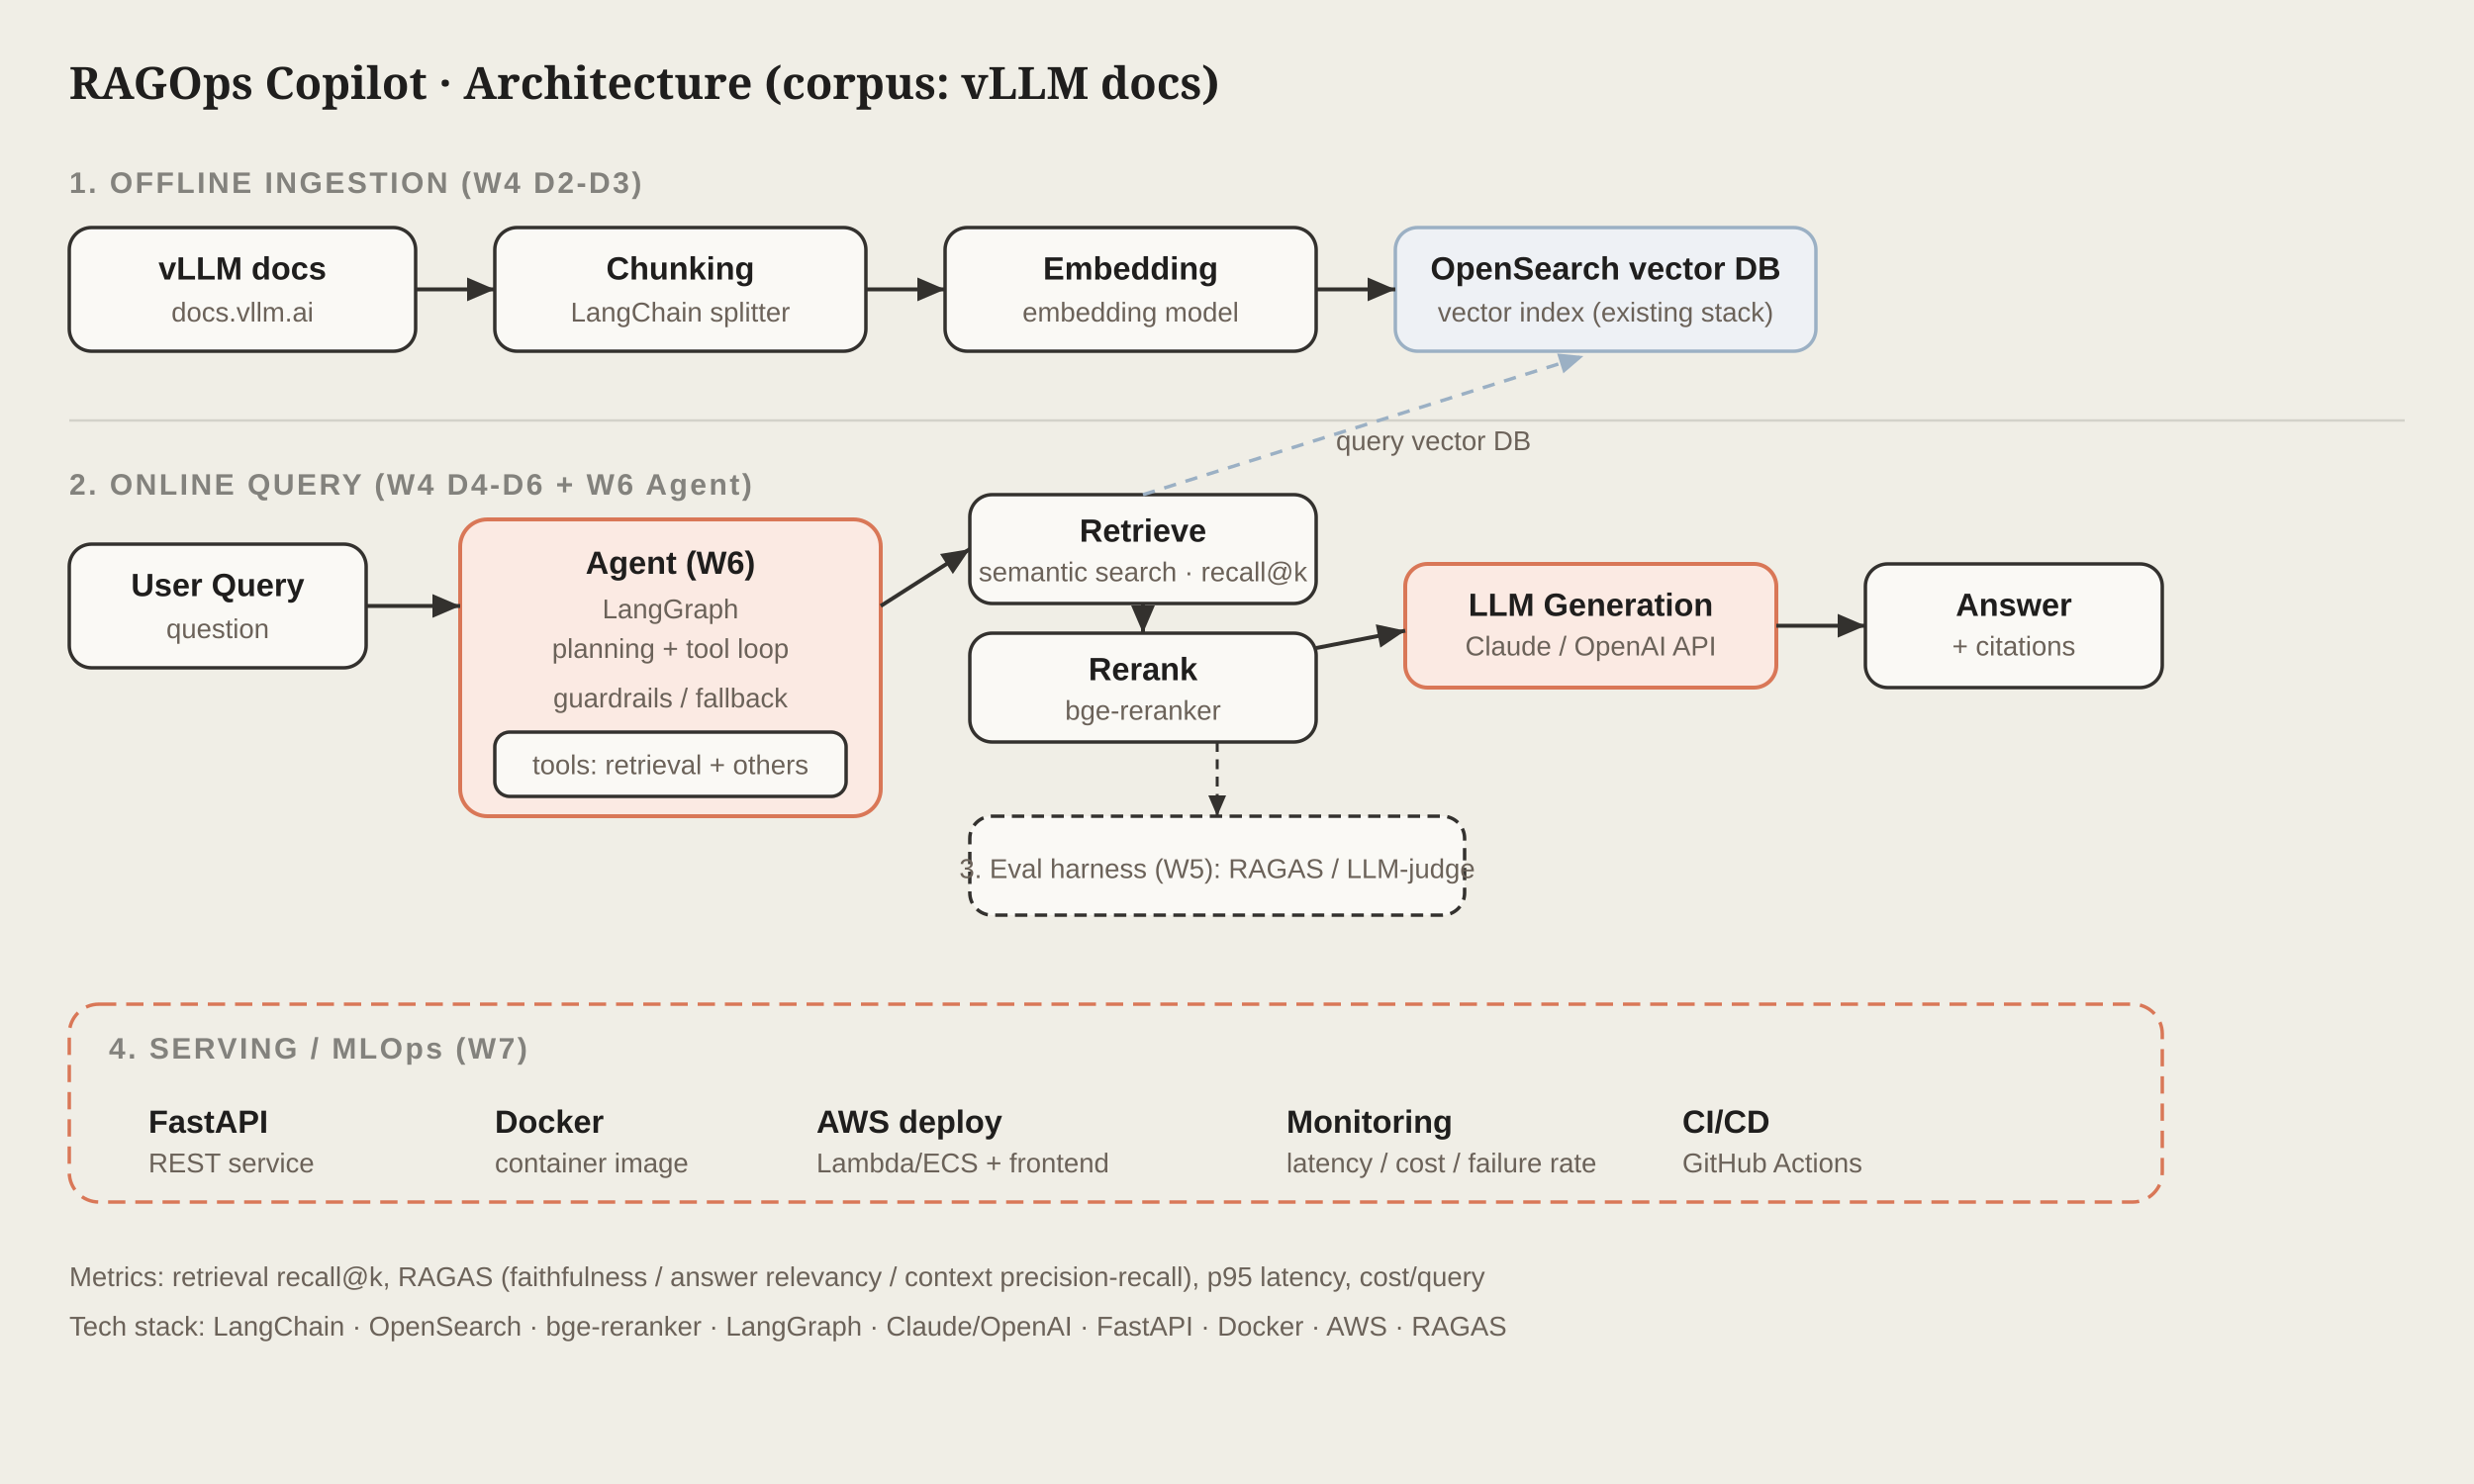
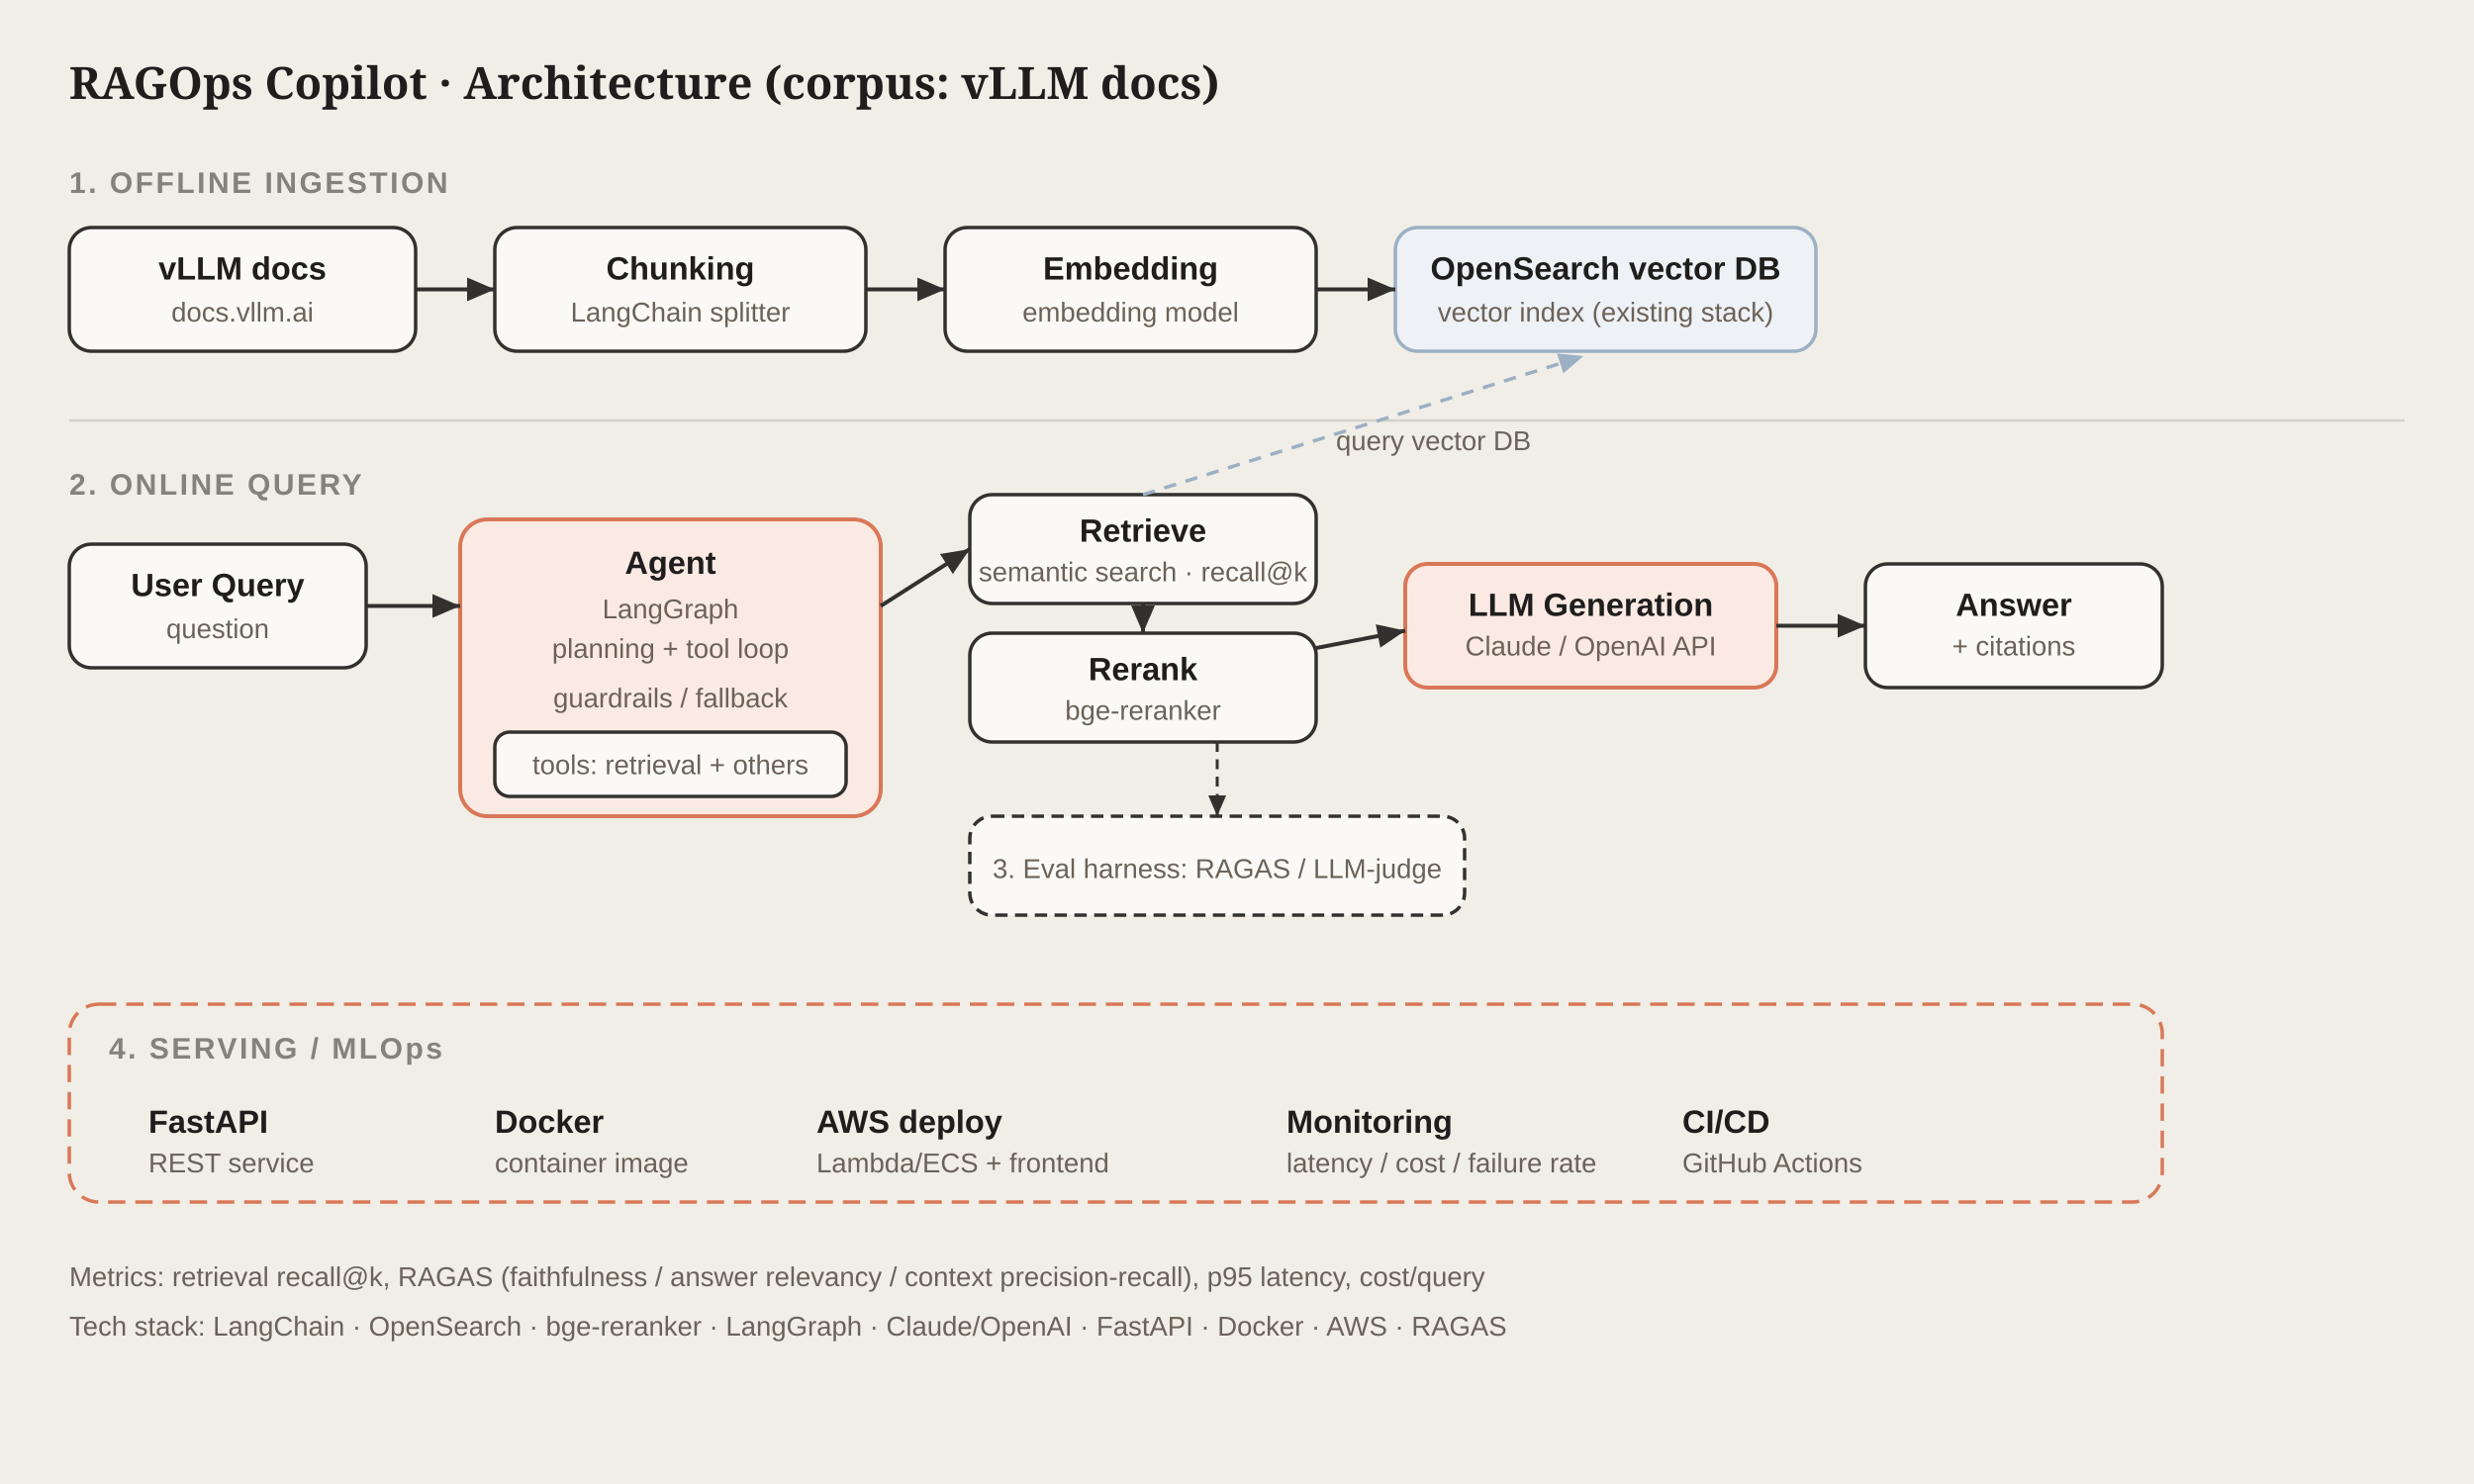
<svg xmlns="http://www.w3.org/2000/svg" viewBox="0 0 1000 600" font-family="-apple-system, Arial, sans-serif">
  <rect x="0" y="0" width="1000" height="600" fill="#F0EEE6" />
  <style>
.t{fill:#1f1e1d;font-size:13px;font-weight:600}
.s{fill:#6b6259;font-size:11px}
.lane{fill:#83827d;font-size:12px;font-weight:700;letter-spacing:1px}
.box{fill:#faf9f5;stroke:#33312e;stroke-width:1.4}
.acc{fill:#fbeae3;stroke:#d97757;stroke-width:1.6}
.db{fill:#eef1f5;stroke:#9bb0c4;stroke-width:1.4}
.h{font-family:Georgia,serif;fill:#1f1e1d;font-size:18px;font-weight:600}
</style>
  <text class="h" x="28" y="40">RAGOps Copilot · Architecture (corpus: vLLM docs)</text>
-   <text class="lane" x="28" y="78">1. OFFLINE INGESTION (W4 D2-D3)</text>
+   <text class="lane" x="28" y="78">1. OFFLINE INGESTION</text>
  <rect class="box" x="28" y="92" width="140" height="50" rx="9" />
  <text class="t" x="98" y="113" text-anchor="middle">vLLM docs</text>
  <text class="s" x="98" y="130" text-anchor="middle">docs.vllm.ai</text>
  <rect class="box" x="200" y="92" width="150" height="50" rx="9" />
  <text class="t" x="275" y="113" text-anchor="middle">Chunking</text>
  <text class="s" x="275" y="130" text-anchor="middle">LangChain splitter</text>
  <rect class="box" x="382" y="92" width="150" height="50" rx="9" />
  <text class="t" x="457" y="113" text-anchor="middle">Embedding</text>
  <text class="s" x="457" y="130" text-anchor="middle">embedding model</text>
  <rect class="db" x="564" y="92" width="170" height="50" rx="9" />
  <text class="t" x="649" y="113" text-anchor="middle">OpenSearch vector DB</text>
  <text class="s" x="649" y="130" text-anchor="middle">vector index (existing stack)</text>
  <g stroke="#33312e" stroke-width="1.6" fill="none" marker-end="url(#a)">
    <line x1="168" y1="117" x2="200" y2="117" />
    <line x1="350" y1="117" x2="382" y2="117" />
    <line x1="532" y1="117" x2="564" y2="117" />
  </g>
  <line x1="28" y1="170" x2="972" y2="170" stroke="#33312e" stroke-opacity="0.15" stroke-width="1" />
-   <text class="lane" x="28" y="200">2. ONLINE QUERY (W4 D4-D6 + W6 Agent)</text>
+   <text class="lane" x="28" y="200">2. ONLINE QUERY</text>
  <rect class="box" x="28" y="220" width="120" height="50" rx="9" />
  <text class="t" x="88" y="241" text-anchor="middle">User Query</text>
  <text class="s" x="88" y="258" text-anchor="middle">question</text>
  <rect class="acc" x="186" y="210" width="170" height="120" rx="11" />
-   <text class="t" x="271" y="232" text-anchor="middle">Agent (W6)</text>
+   <text class="t" x="271" y="232" text-anchor="middle">Agent</text>
  <text class="s" x="271" y="250" text-anchor="middle">LangGraph</text>
  <text class="s" x="271" y="266" text-anchor="middle">planning + tool loop</text>
  <text class="s" x="271" y="286" text-anchor="middle">guardrails / fallback</text>
  <rect class="box" x="200" y="296" width="142" height="26" rx="6" />
  <text class="s" x="271" y="313" text-anchor="middle">tools: retrieval + others</text>
  <rect class="box" x="392" y="200" width="140" height="44" rx="9" />
  <text class="t" x="462" y="219" text-anchor="middle">Retrieve</text>
  <text class="s" x="462" y="235" text-anchor="middle">semantic search · recall@k</text>
  <rect class="box" x="392" y="256" width="140" height="44" rx="9" />
  <text class="t" x="462" y="275" text-anchor="middle">Rerank</text>
  <text class="s" x="462" y="291" text-anchor="middle">bge-reranker</text>
  <rect class="acc" x="568" y="228" width="150" height="50" rx="9" />
  <text class="t" x="643" y="249" text-anchor="middle">LLM Generation</text>
  <text class="s" x="643" y="265" text-anchor="middle">Claude / OpenAI API</text>
  <rect class="box" x="754" y="228" width="120" height="50" rx="9" />
  <text class="t" x="814" y="249" text-anchor="middle">Answer</text>
  <text class="s" x="814" y="265" text-anchor="middle">+ citations</text>
  <g stroke="#33312e" stroke-width="1.6" fill="none" marker-end="url(#a)">
    <line x1="148" y1="245" x2="186" y2="245" />
    <line x1="356" y1="245" x2="392" y2="222" />
    <line x1="462" y1="244" x2="462" y2="256" />
    <line x1="532" y1="262" x2="568" y2="255" />
    <line x1="718" y1="253" x2="754" y2="253" />
  </g>
  <line x1="462" y1="200" x2="640" y2="144" stroke="#9bb0c4" stroke-width="1.4" stroke-dasharray="5 4" fill="none" marker-end="url(#b)" />
  <text class="s" x="540" y="182" fill="#9bb0c4">query vector DB</text>
  <rect class="box" x="392" y="330" width="200" height="40" rx="9" stroke-dasharray="5 3" />
-   <text class="s" x="492" y="355" text-anchor="middle">3. Eval harness (W5): RAGAS / LLM-judge</text>
+   <text class="s" x="492" y="355" text-anchor="middle">3. Eval harness: RAGAS / LLM-judge</text>
  <line x1="492" y1="300" x2="492" y2="330" stroke="#33312e" stroke-width="1.2" stroke-dasharray="4 3" fill="none" marker-end="url(#a)" />
  <rect x="28" y="406" width="846" height="80" rx="12" fill="none" stroke="#d97757" stroke-width="1.4" stroke-dasharray="7 4" />
-   <text class="lane" x="44" y="428" fill="#c2643f">4. SERVING / MLOps (W7)</text>
+   <text class="lane" x="44" y="428" fill="#c2643f">4. SERVING / MLOps</text>
  <text class="t" x="60" y="458">FastAPI</text>
  <text class="s" x="60" y="474">REST service</text>
  <text class="t" x="200" y="458">Docker</text>
  <text class="s" x="200" y="474">container image</text>
  <text class="t" x="330" y="458">AWS deploy</text>
  <text class="s" x="330" y="474">Lambda/ECS + frontend</text>
  <text class="t" x="520" y="458">Monitoring</text>
  <text class="s" x="520" y="474">latency / cost / failure rate</text>
  <text class="t" x="680" y="458">CI/CD</text>
  <text class="s" x="680" y="474">GitHub Actions</text>
  <text class="s" x="28" y="520">Metrics: retrieval recall@k, RAGAS (faithfulness / answer relevancy / context precision-recall), p95 latency, cost/query</text>
  <text class="s" x="28" y="540">Tech stack: LangChain · OpenSearch · bge-reranker · LangGraph · Claude/OpenAI · FastAPI · Docker · AWS · RAGAS</text>
  <defs>
    <marker id="a" markerWidth="9" markerHeight="9" refX="7" refY="3" orient="auto">
      <path d="M0,0 L7,3 L0,6 Z" fill="#33312e" />
    </marker>
    <marker id="b" markerWidth="9" markerHeight="9" refX="7" refY="3" orient="auto">
      <path d="M0,0 L7,3 L0,6 Z" fill="#9bb0c4" />
    </marker>
  </defs>
</svg>
